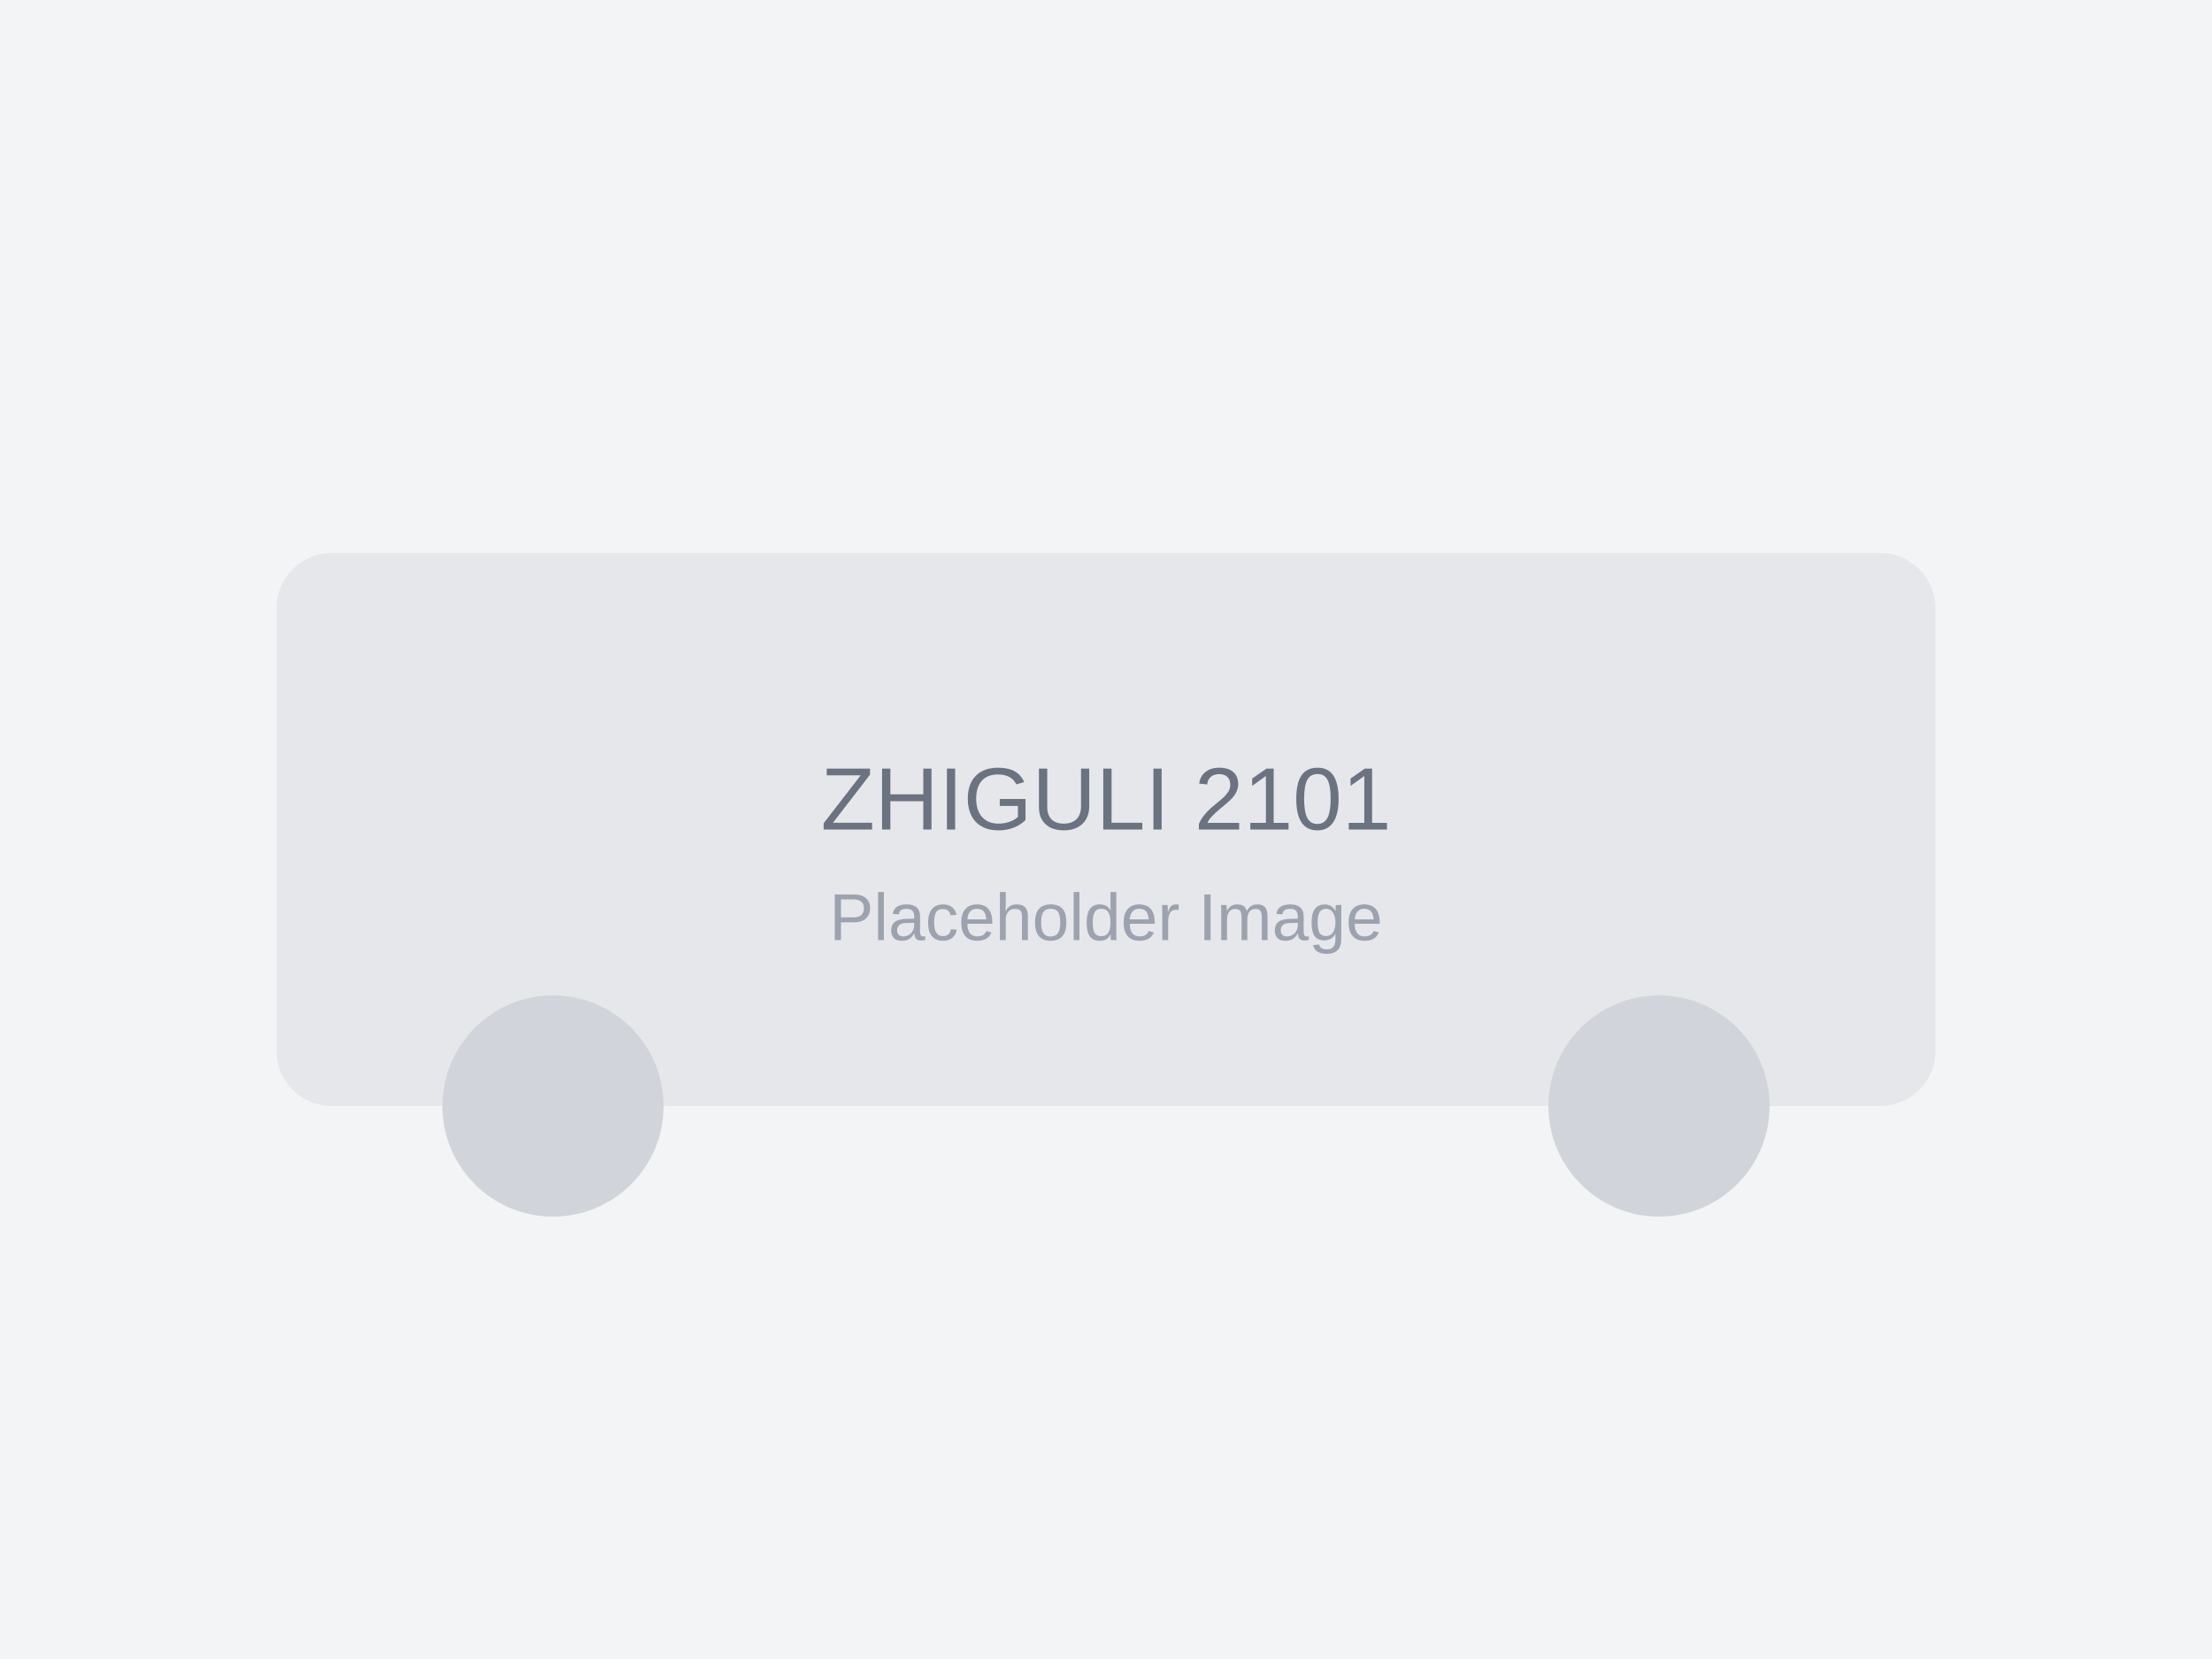
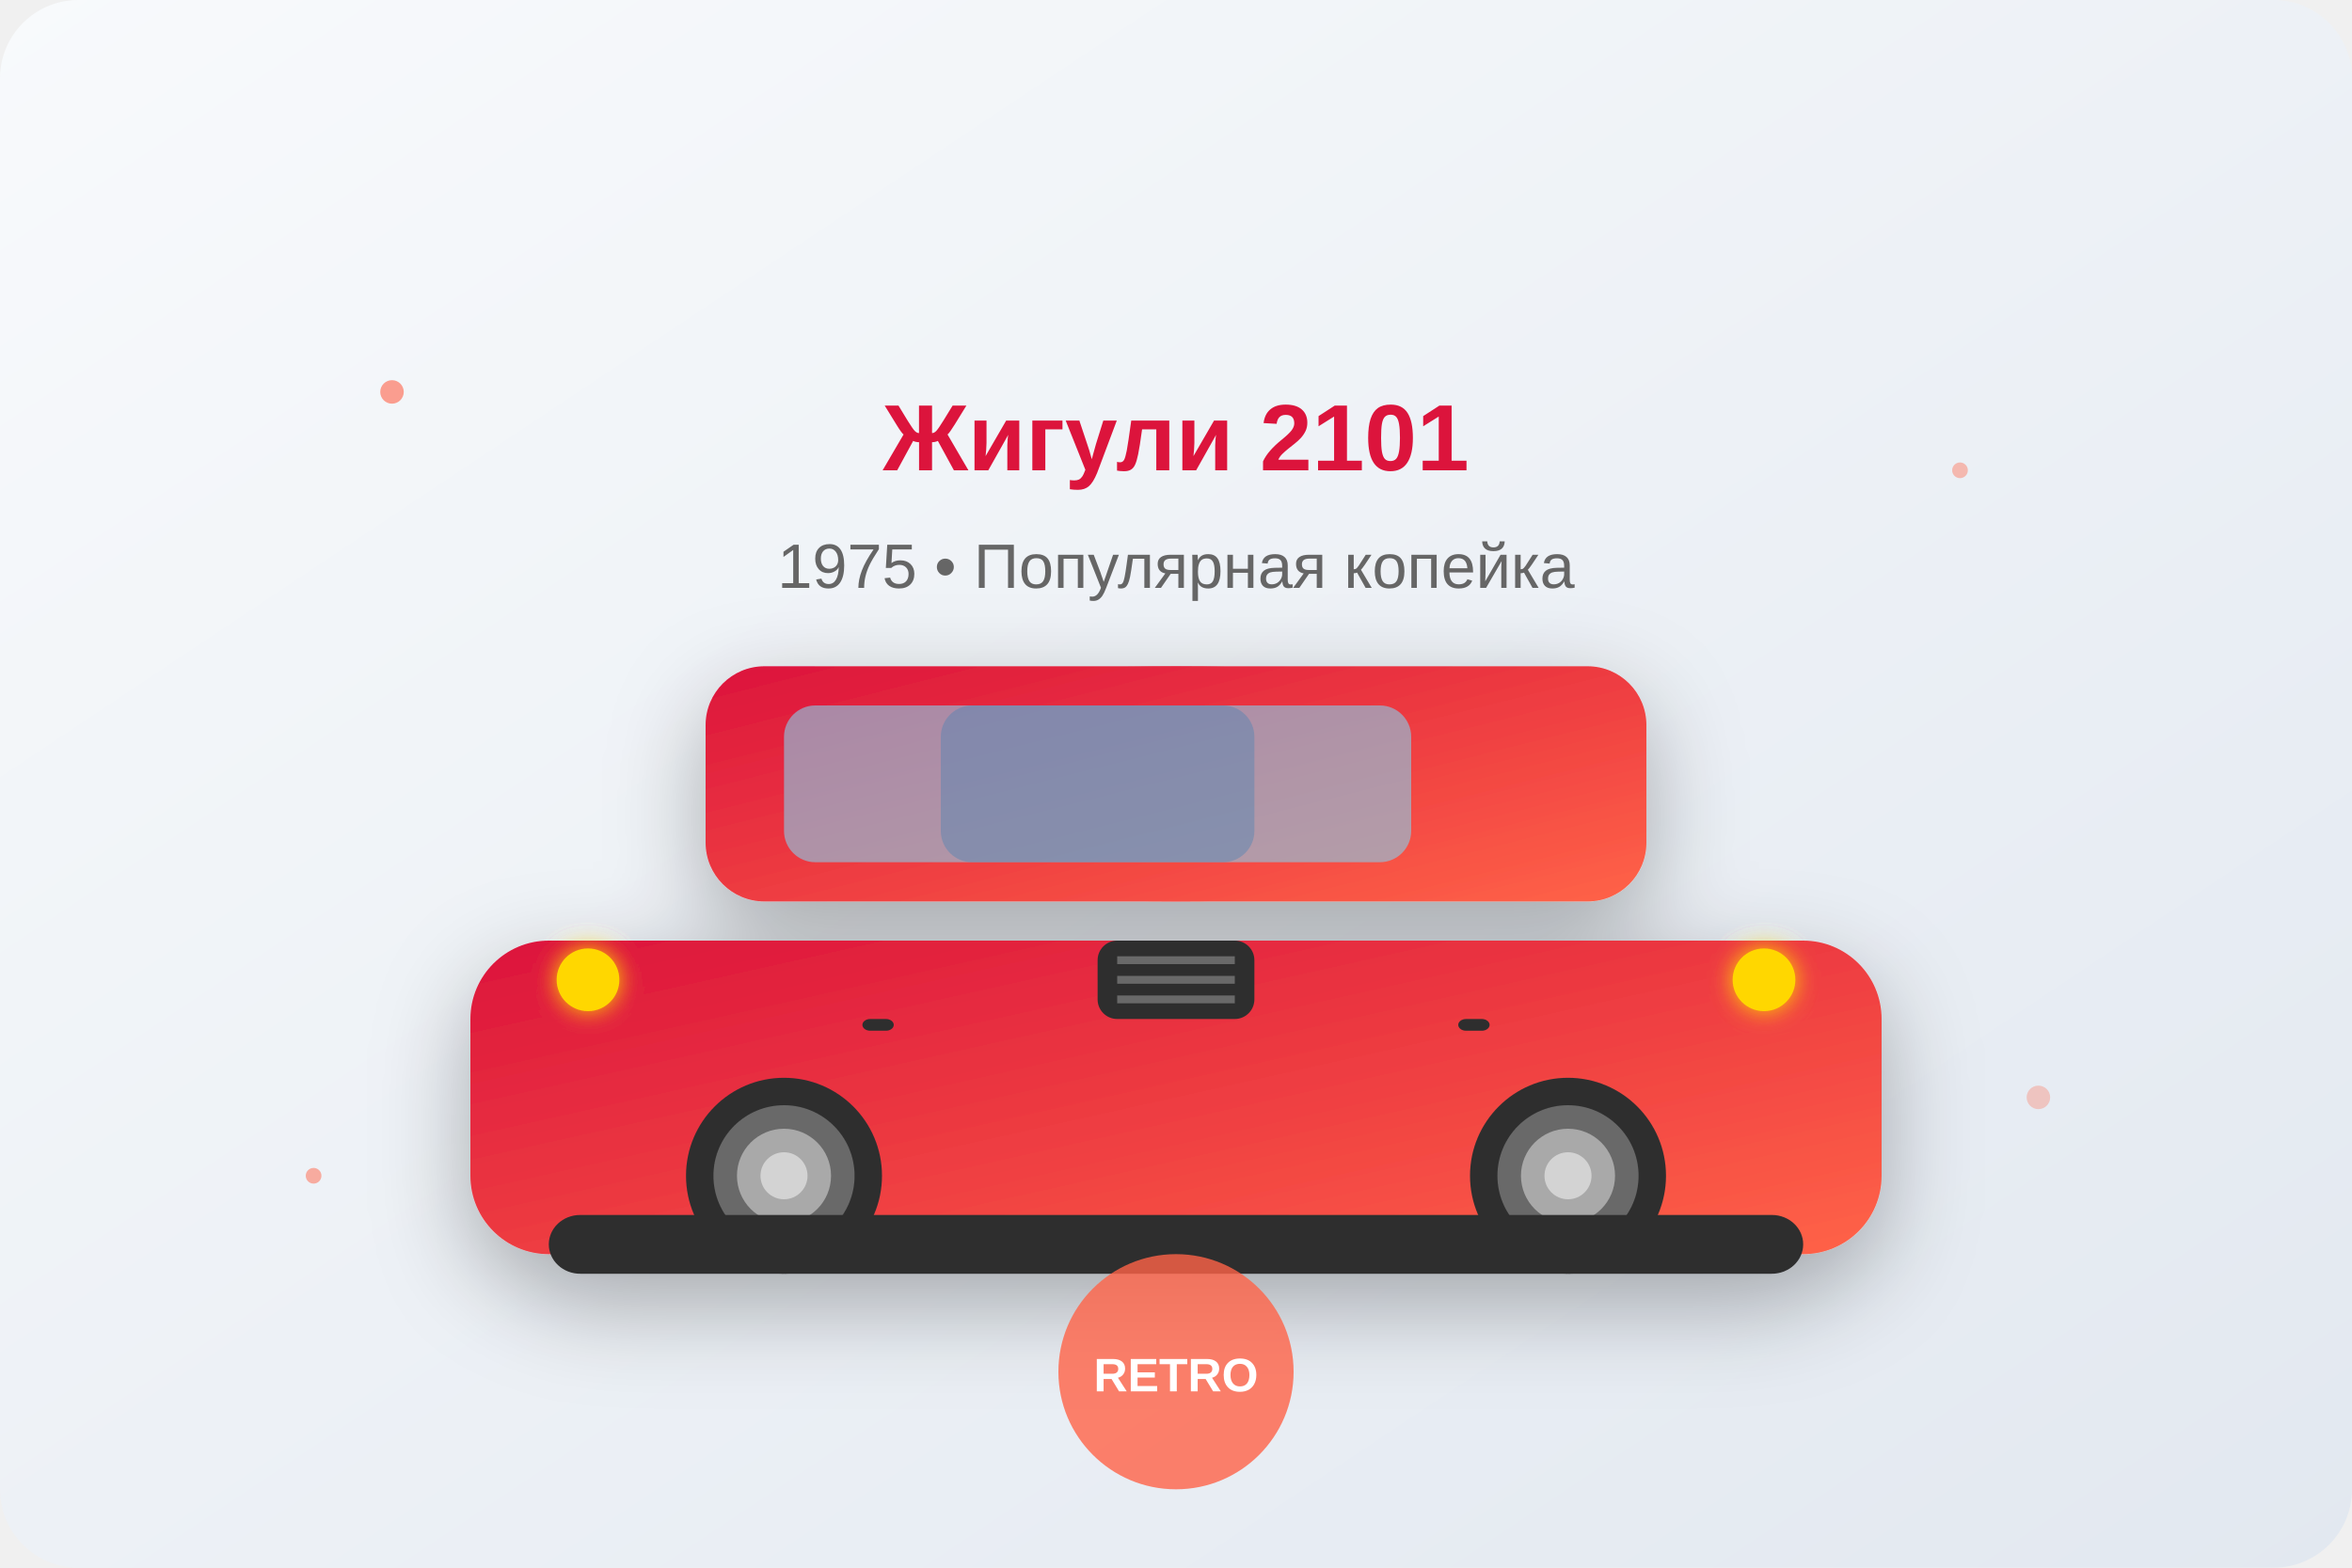
- <svg xmlns="http://www.w3.org/2000/svg" width="400" height="300">
-   <rect width="400" height="300" fill="#f3f4f6" />
-   <rect x="50" y="100" width="300" height="100" fill="#e5e7eb" rx="10" />
-   <circle cx="100" cy="200" r="20" fill="#d1d5db" />
-   <circle cx="300" cy="200" r="20" fill="#d1d5db" />
-   <text x="200" y="150" text-anchor="middle" font-family="Arial, sans-serif" font-size="16" fill="#6b7280">
-     ZHIGULI 2101
+ <svg xmlns="http://www.w3.org/2000/svg" width="600" height="400">
+   <defs>
+     <linearGradient id="bg-zhiguli-2101" x1="0%" y1="0%" x2="100%" y2="100%">
+       <stop offset="0%" style="stop-color:#f8fafc;stop-opacity:1" />
+       <stop offset="100%" style="stop-color:#e2e8f0;stop-opacity:1" />
+     </linearGradient>
+     <linearGradient id="car-zhiguli-2101" x1="0%" y1="0%" x2="100%" y2="100%">
+       <stop offset="0%" style="stop-color:#DC143C;stop-opacity:1" />
+       <stop offset="100%" style="stop-color:#FF6347;stop-opacity:1" />
+     </linearGradient>
+     <filter id="shadow-zhiguli-2101" x="-50%" y="-50%" width="200%" height="200%">
+       <feDropShadow dx="0" dy="8" stdDeviation="12" flood-color="#000000" flood-opacity="0.3" />
+     </filter>
+     <filter id="glow-zhiguli-2101" x="-50%" y="-50%" width="200%" height="200%">
+       <feGaussianBlur stdDeviation="3" result="coloredBlur" />
+       <feMerge>
+         <feMergeNode in="coloredBlur" />
+         <feMergeNode in="SourceGraphic" />
+       </feMerge>
+     </filter>
+   </defs>
+   <rect width="600" height="400" fill="url(#bg-zhiguli-2101)" rx="20" />
+   <g filter="url(#shadow-zhiguli-2101)">
+     <ellipse cx="300" cy="280" rx="180" ry="40" fill="url(#car-zhiguli-2101)" opacity="0.9" />
+     <rect x="120" y="240" width="360" height="80" fill="url(#car-zhiguli-2101)" rx="20" />
+     <ellipse cx="300" cy="200" rx="120" ry="30" fill="url(#car-zhiguli-2101)" opacity="0.8" />
+     <rect x="180" y="170" width="240" height="60" fill="url(#car-zhiguli-2101)" rx="15" />
+     <rect x="200" y="180" width="160" height="40" fill="#87CEEB" opacity="0.6" rx="8" />
+     <rect x="240" y="180" width="80" height="40" fill="#4682B4" opacity="0.4" rx="8" />
+     <circle cx="200" cy="300" r="25" fill="#2F2F2F" />
+     <circle cx="200" cy="300" r="18" fill="#696969" />
+     <circle cx="200" cy="300" r="12" fill="#A9A9A9" />
+     <circle cx="200" cy="300" r="6" fill="#D3D3D3" />
+     <circle cx="400" cy="300" r="25" fill="#2F2F2F" />
+     <circle cx="400" cy="300" r="18" fill="#696969" />
+     <circle cx="400" cy="300" r="12" fill="#A9A9A9" />
+     <circle cx="400" cy="300" r="6" fill="#D3D3D3" />
+     <circle cx="150" cy="250" r="8" fill="#FFD700" filter="url(#glow-zhiguli-2101)" />
+     <circle cx="450" cy="250" r="8" fill="#FFD700" filter="url(#glow-zhiguli-2101)" />
+     <rect x="280" y="240" width="40" height="20" fill="#2F2F2F" rx="5" />
+     <line x1="285" y1="245" x2="315" y2="245" stroke="#696969" stroke-width="2" />
+     <line x1="285" y1="250" x2="315" y2="250" stroke="#696969" stroke-width="2" />
+     <line x1="285" y1="255" x2="315" y2="255" stroke="#696969" stroke-width="2" />
+     <rect x="140" y="310" width="320" height="15" fill="#2F2F2F" rx="8" />
+     <rect x="220" y="260" width="8" height="3" fill="#2F2F2F" rx="2" />
+     <rect x="372" y="260" width="8" height="3" fill="#2F2F2F" rx="2" />
+   </g>
+   <circle cx="100" cy="100" r="3" fill="#FF6347" opacity="0.6" />
+   <circle cx="500" cy="120" r="2" fill="#FF6347" opacity="0.4" />
+   <circle cx="80" cy="300" r="2" fill="#FF6347" opacity="0.5" />
+   <circle cx="520" cy="280" r="3" fill="#FF6347" opacity="0.3" />
+   <text x="300" y="120" text-anchor="middle" font-family="Arial, sans-serif" font-size="24" font-weight="bold" fill="#DC143C">
+     Жигули 2101
  </text>
-   <text x="200" y="170" text-anchor="middle" font-family="Arial, sans-serif" font-size="12" fill="#9ca3af">
-     Placeholder Image
+   <text x="300" y="150" text-anchor="middle" font-family="Arial, sans-serif" font-size="16" fill="#666">
+     1975 • Популярная копейка
+   </text>
+   <circle cx="300" cy="350" r="30" fill="#FF6347" opacity="0.8" />
+   <text x="300" y="355" text-anchor="middle" font-family="Arial, sans-serif" font-size="12" font-weight="bold" fill="white">
+     RETRO
  </text>
</svg>
